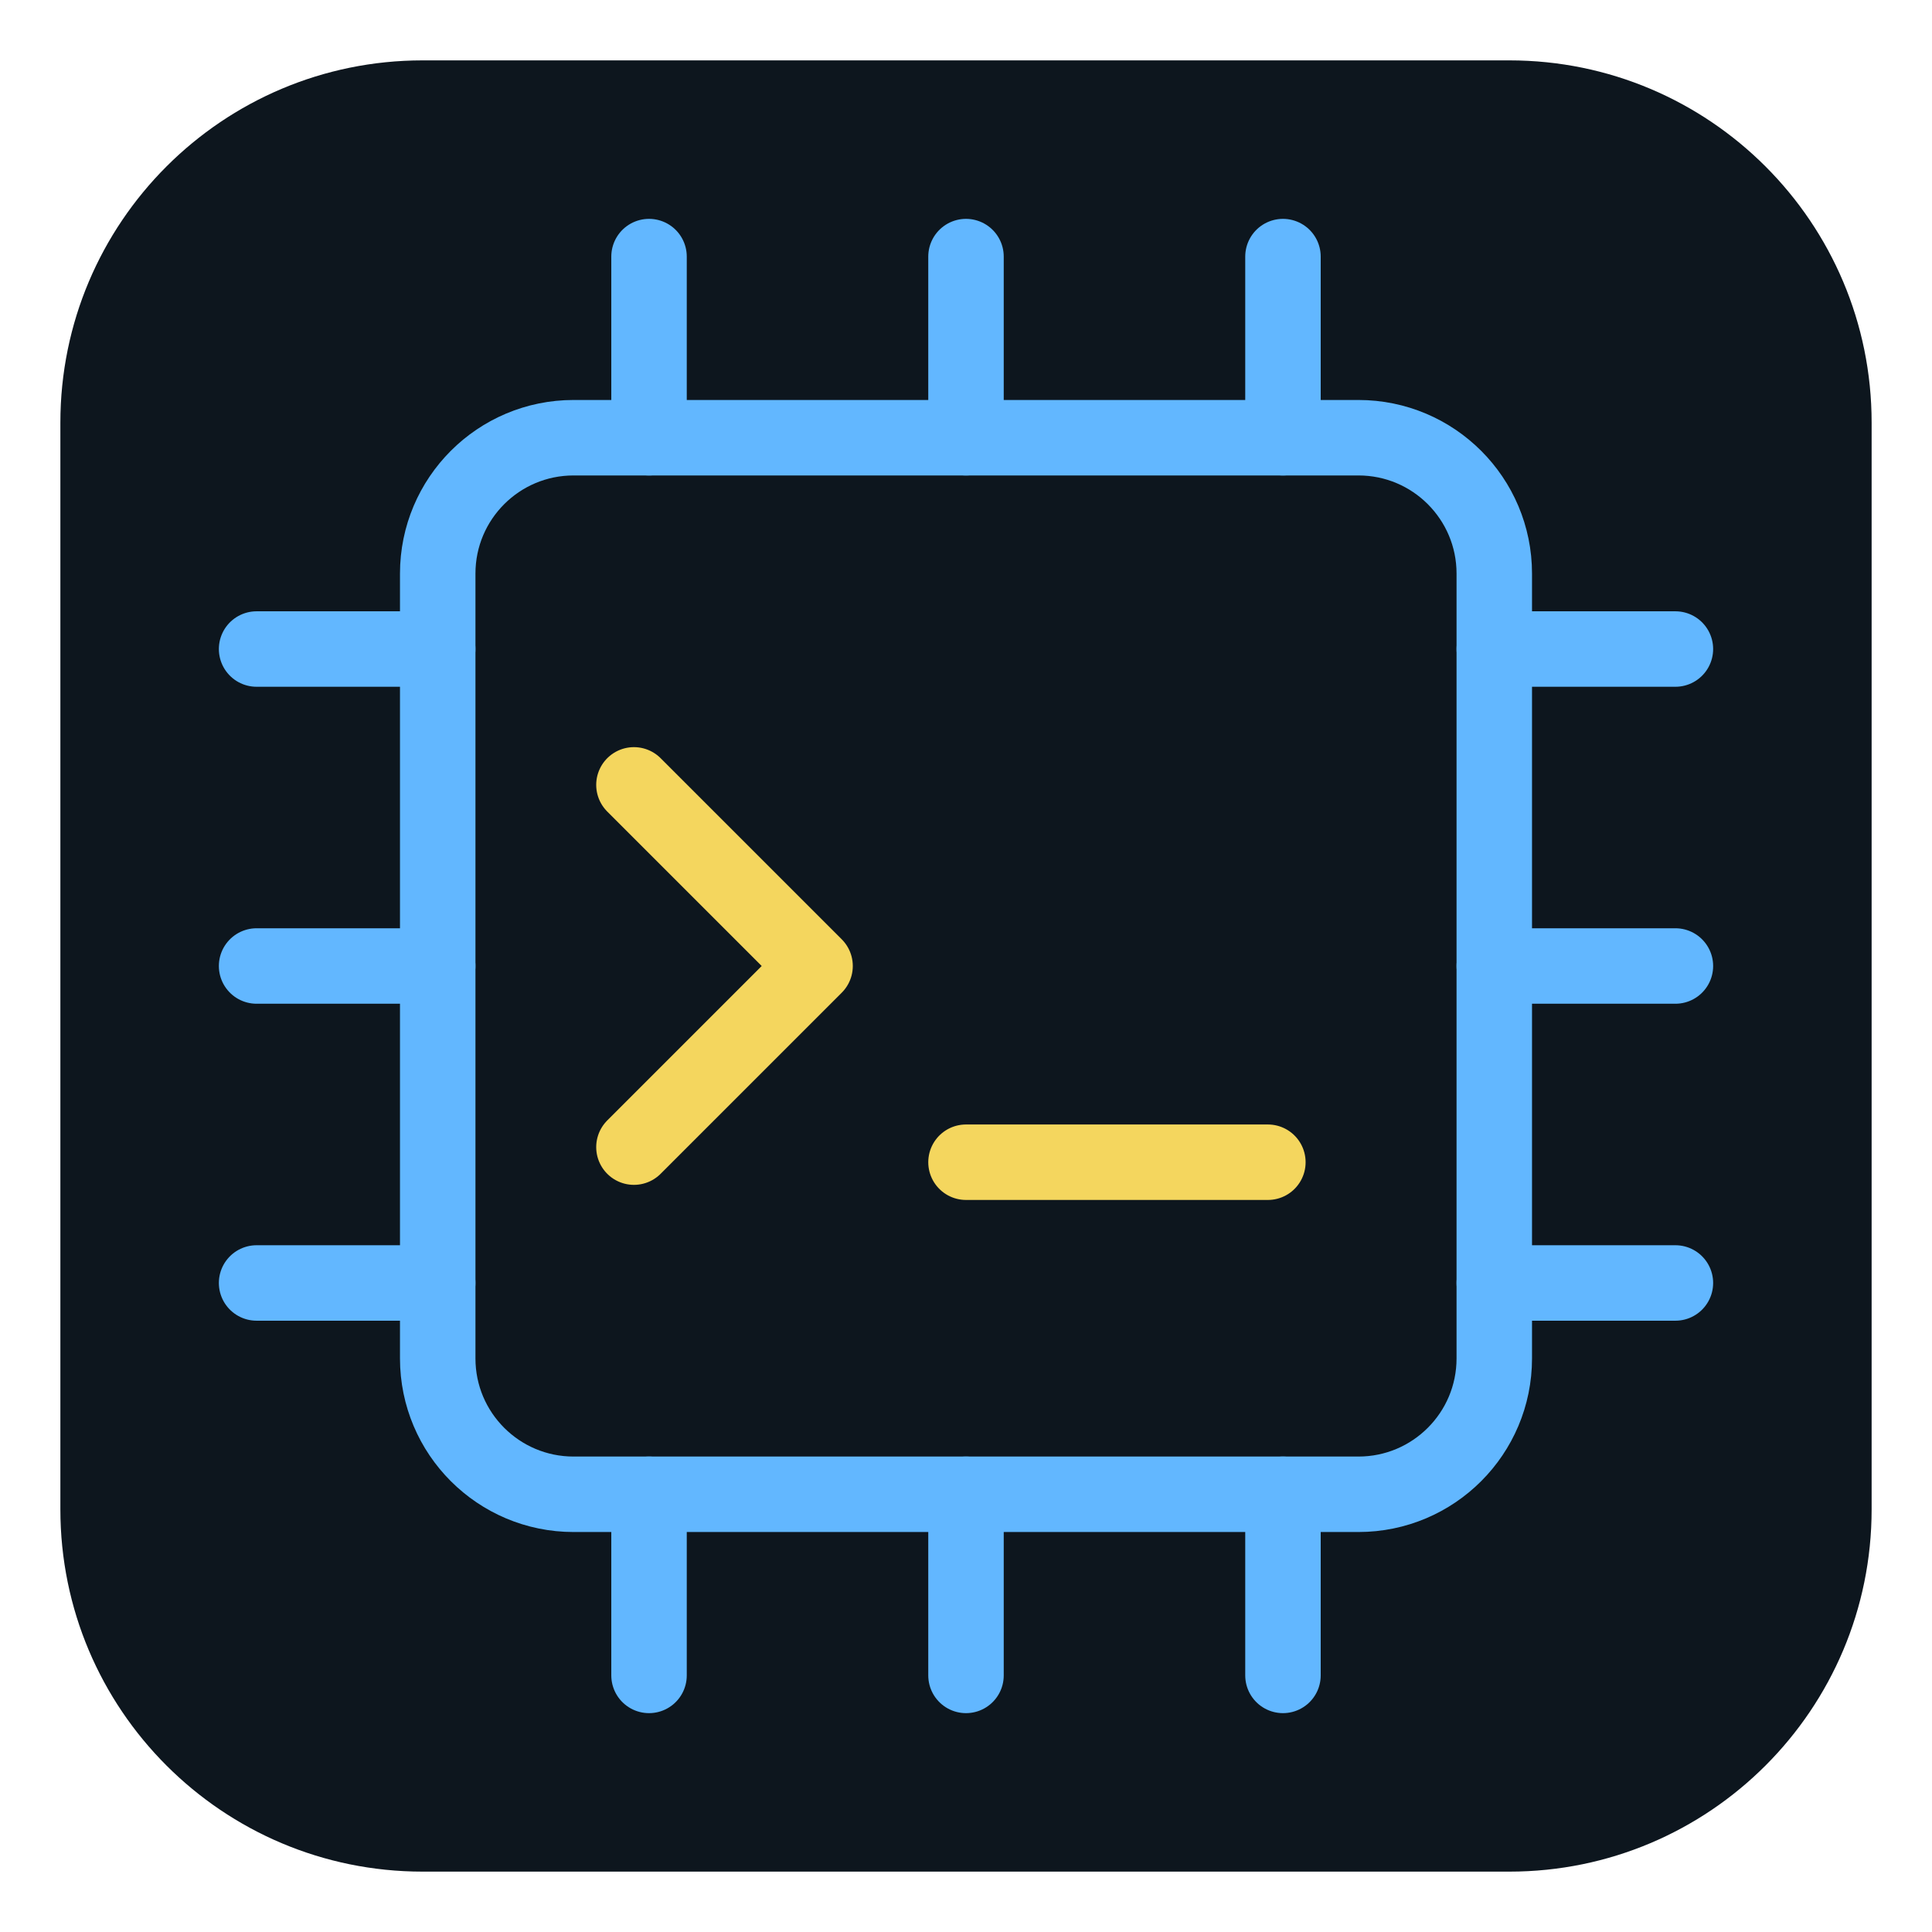
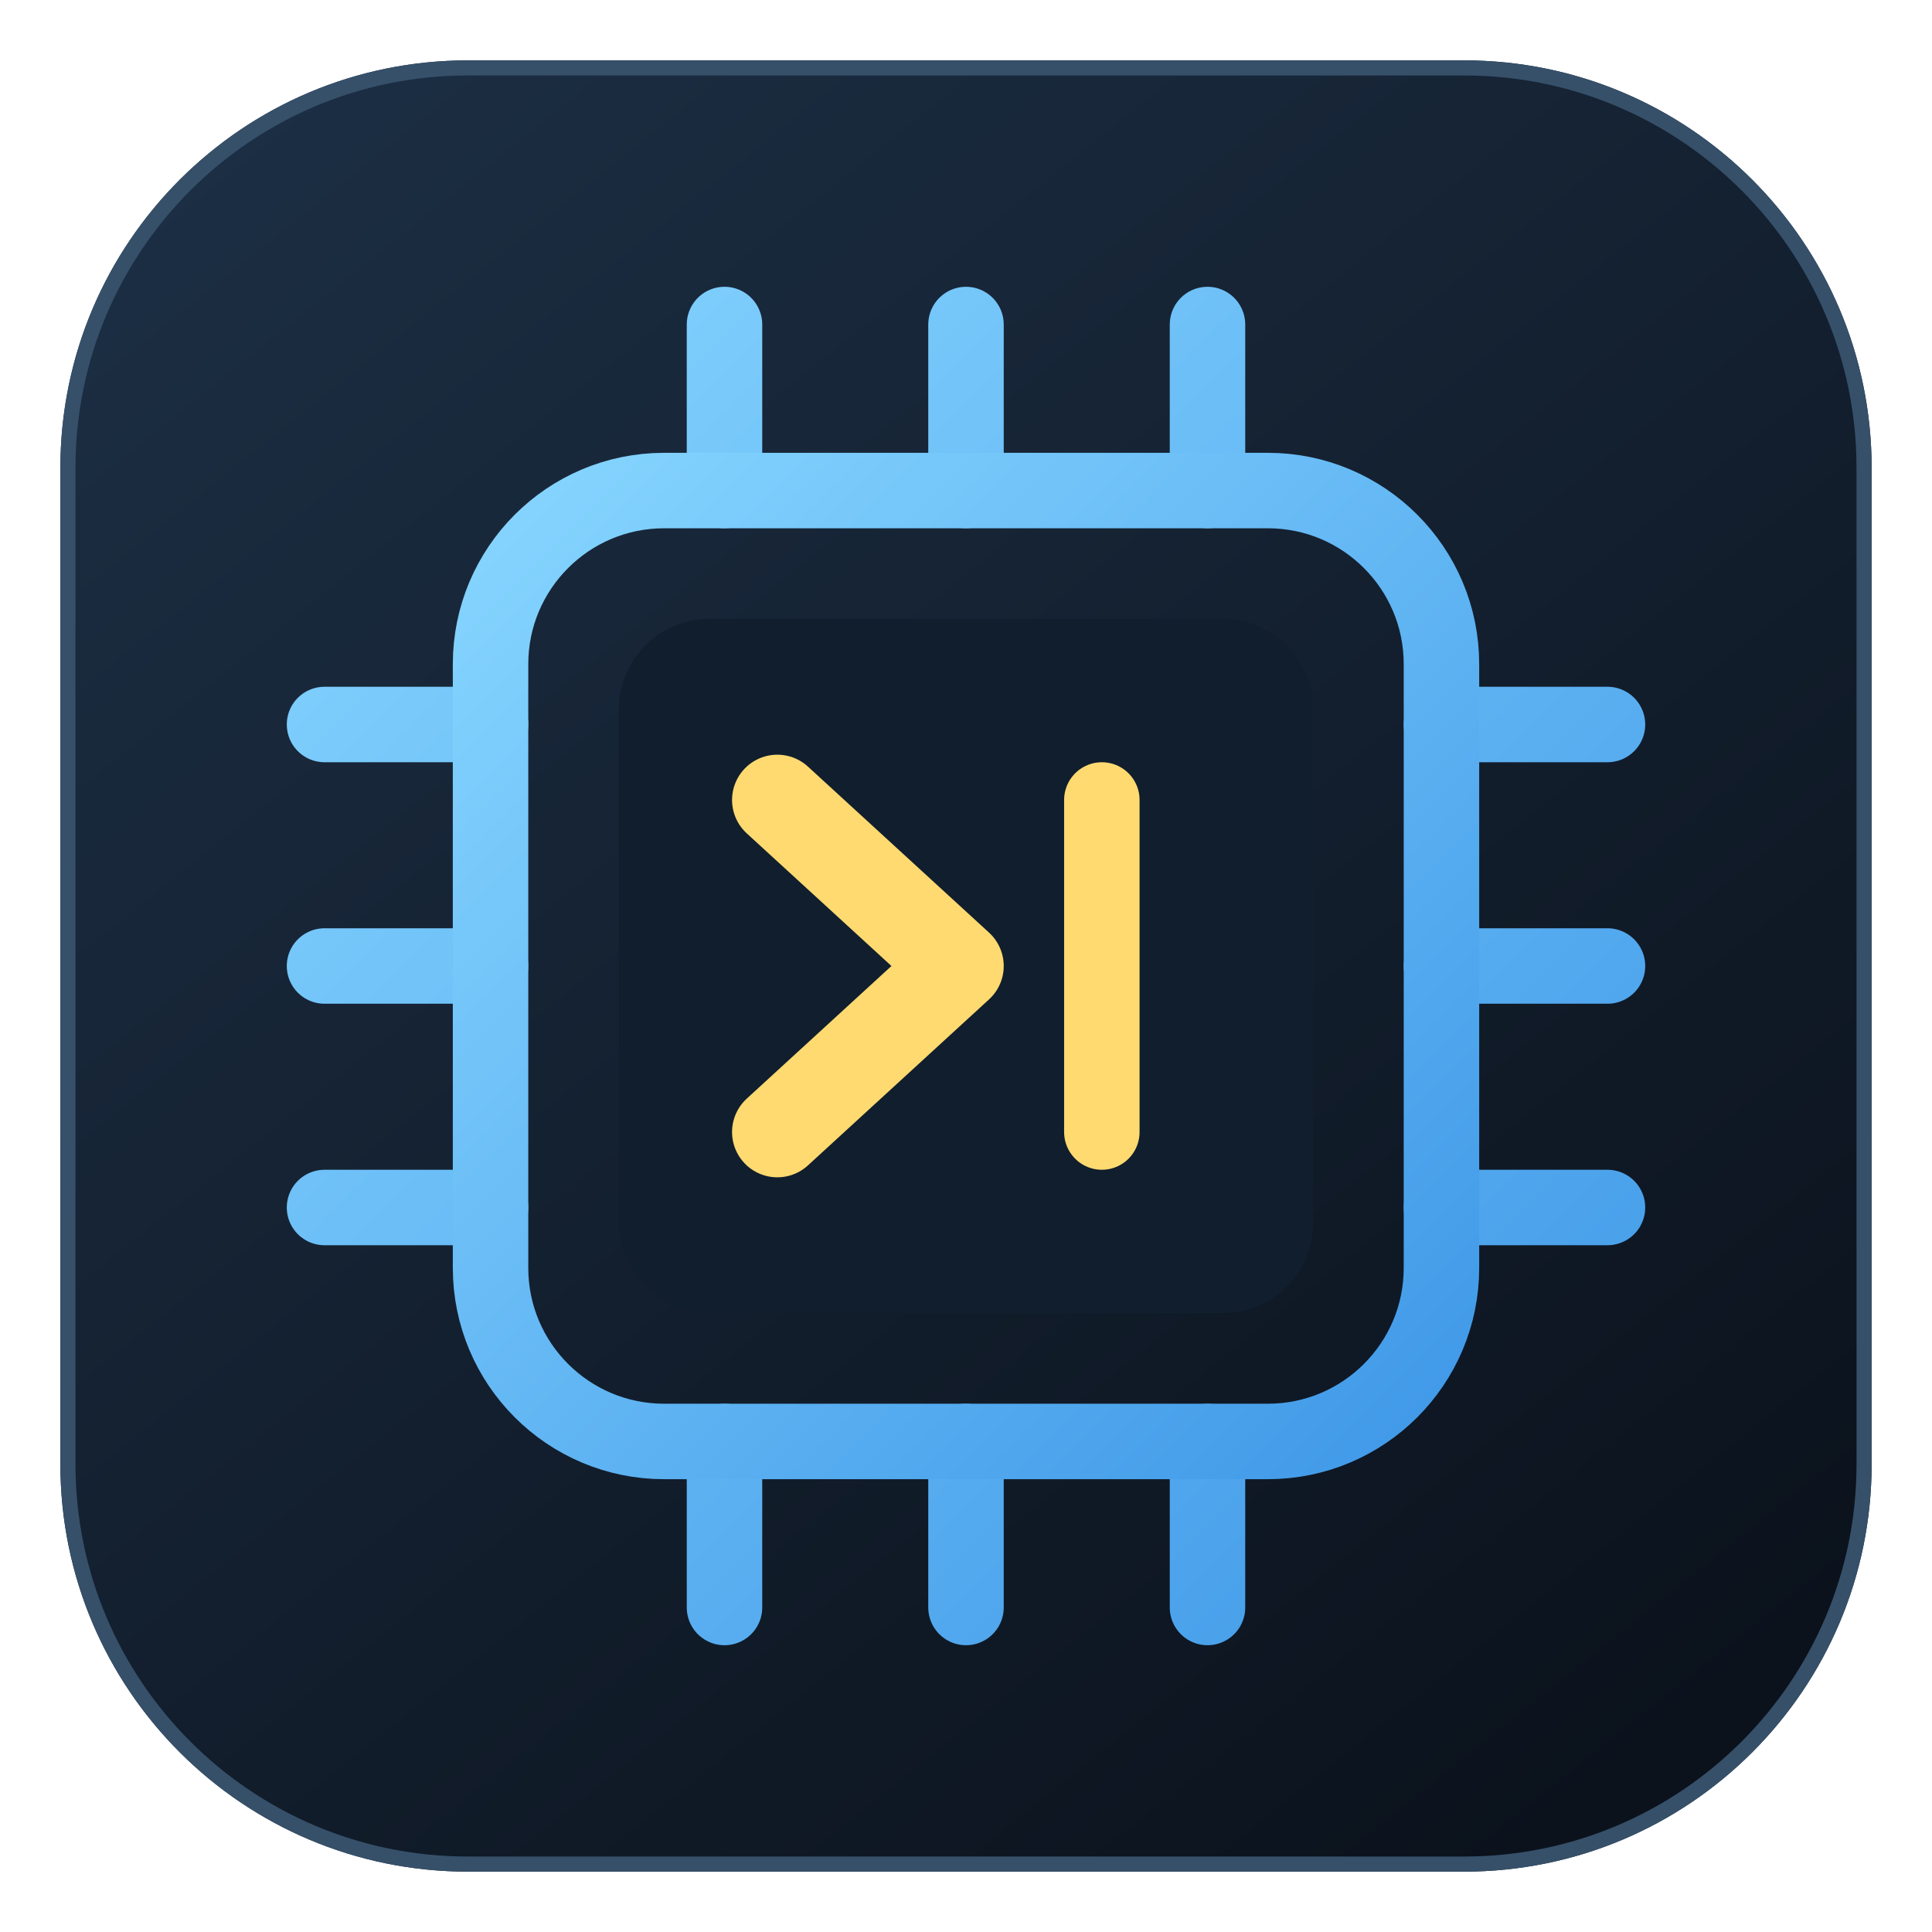
- <svg xmlns="http://www.w3.org/2000/svg" width="128" height="128" viewBox="0 0 128 128">
-   <rect x="4" y="4" width="120" height="120" rx="24" fill="#0d161e" />
-   <g fill="none" stroke="#62b7ff" stroke-width="5" stroke-linecap="round">
-     <rect x="29" y="29" width="70" height="70" rx="9" />
-     <path d="M43 17v12m21-12v12m21-12v12M43 99v12m21-12v12m21-12v12M17 43h12m-12 21h12m-12 21h12m70-42h12m-12 21h12m-12 21h12" />
+ <svg xmlns="http://www.w3.org/2000/svg" width="256" height="256" viewBox="0 0 256 256">
+   <defs>
+     <linearGradient id="background" x2="0.8" y2="1">
+       <stop stop-color="#1d3046" />
+       <stop offset="1" stop-color="#0b121c" />
+     </linearGradient>
+     <linearGradient id="chip" x2="1" y2="1">
+       <stop stop-color="#86d5ff" />
+       <stop offset="1" stop-color="#4099e8" />
+     </linearGradient>
+   </defs>
+   <rect x="8" y="8" width="240" height="240" rx="54" fill="url(#background)" />
+   <rect x="9" y="9" width="238" height="238" rx="53" fill="none" stroke="#36506a" stroke-width="2" />
+   <g fill="none" stroke="url(#chip)" stroke-width="10" stroke-linecap="round">
+     <path d="M96 43v22m32-22v22m32-22v22M96 191v22m32-22v22m32-22v22M43 96h22m-22 32h22m-22 32h22m126-64h22m-22 32h22m-22 32h22" />
+     <rect x="65" y="65" width="126" height="126" rx="23" />
  </g>
-   <g fill="none" stroke="#f4d65e" stroke-width="5" stroke-linecap="round" stroke-linejoin="round">
-     <path d="M42 52l12 12-12 12m22 1h20" />
-   </g>
+   <rect x="82" y="82" width="92" height="92" rx="12" fill="#101e2d" />
+   <path d="m103 106 24 22-24 22" fill="none" stroke="#ffda70" stroke-width="12" stroke-linecap="round" stroke-linejoin="round" />
+   <path d="M146 106v44" fill="none" stroke="#ffda70" stroke-width="10" stroke-linecap="round" />
</svg>
